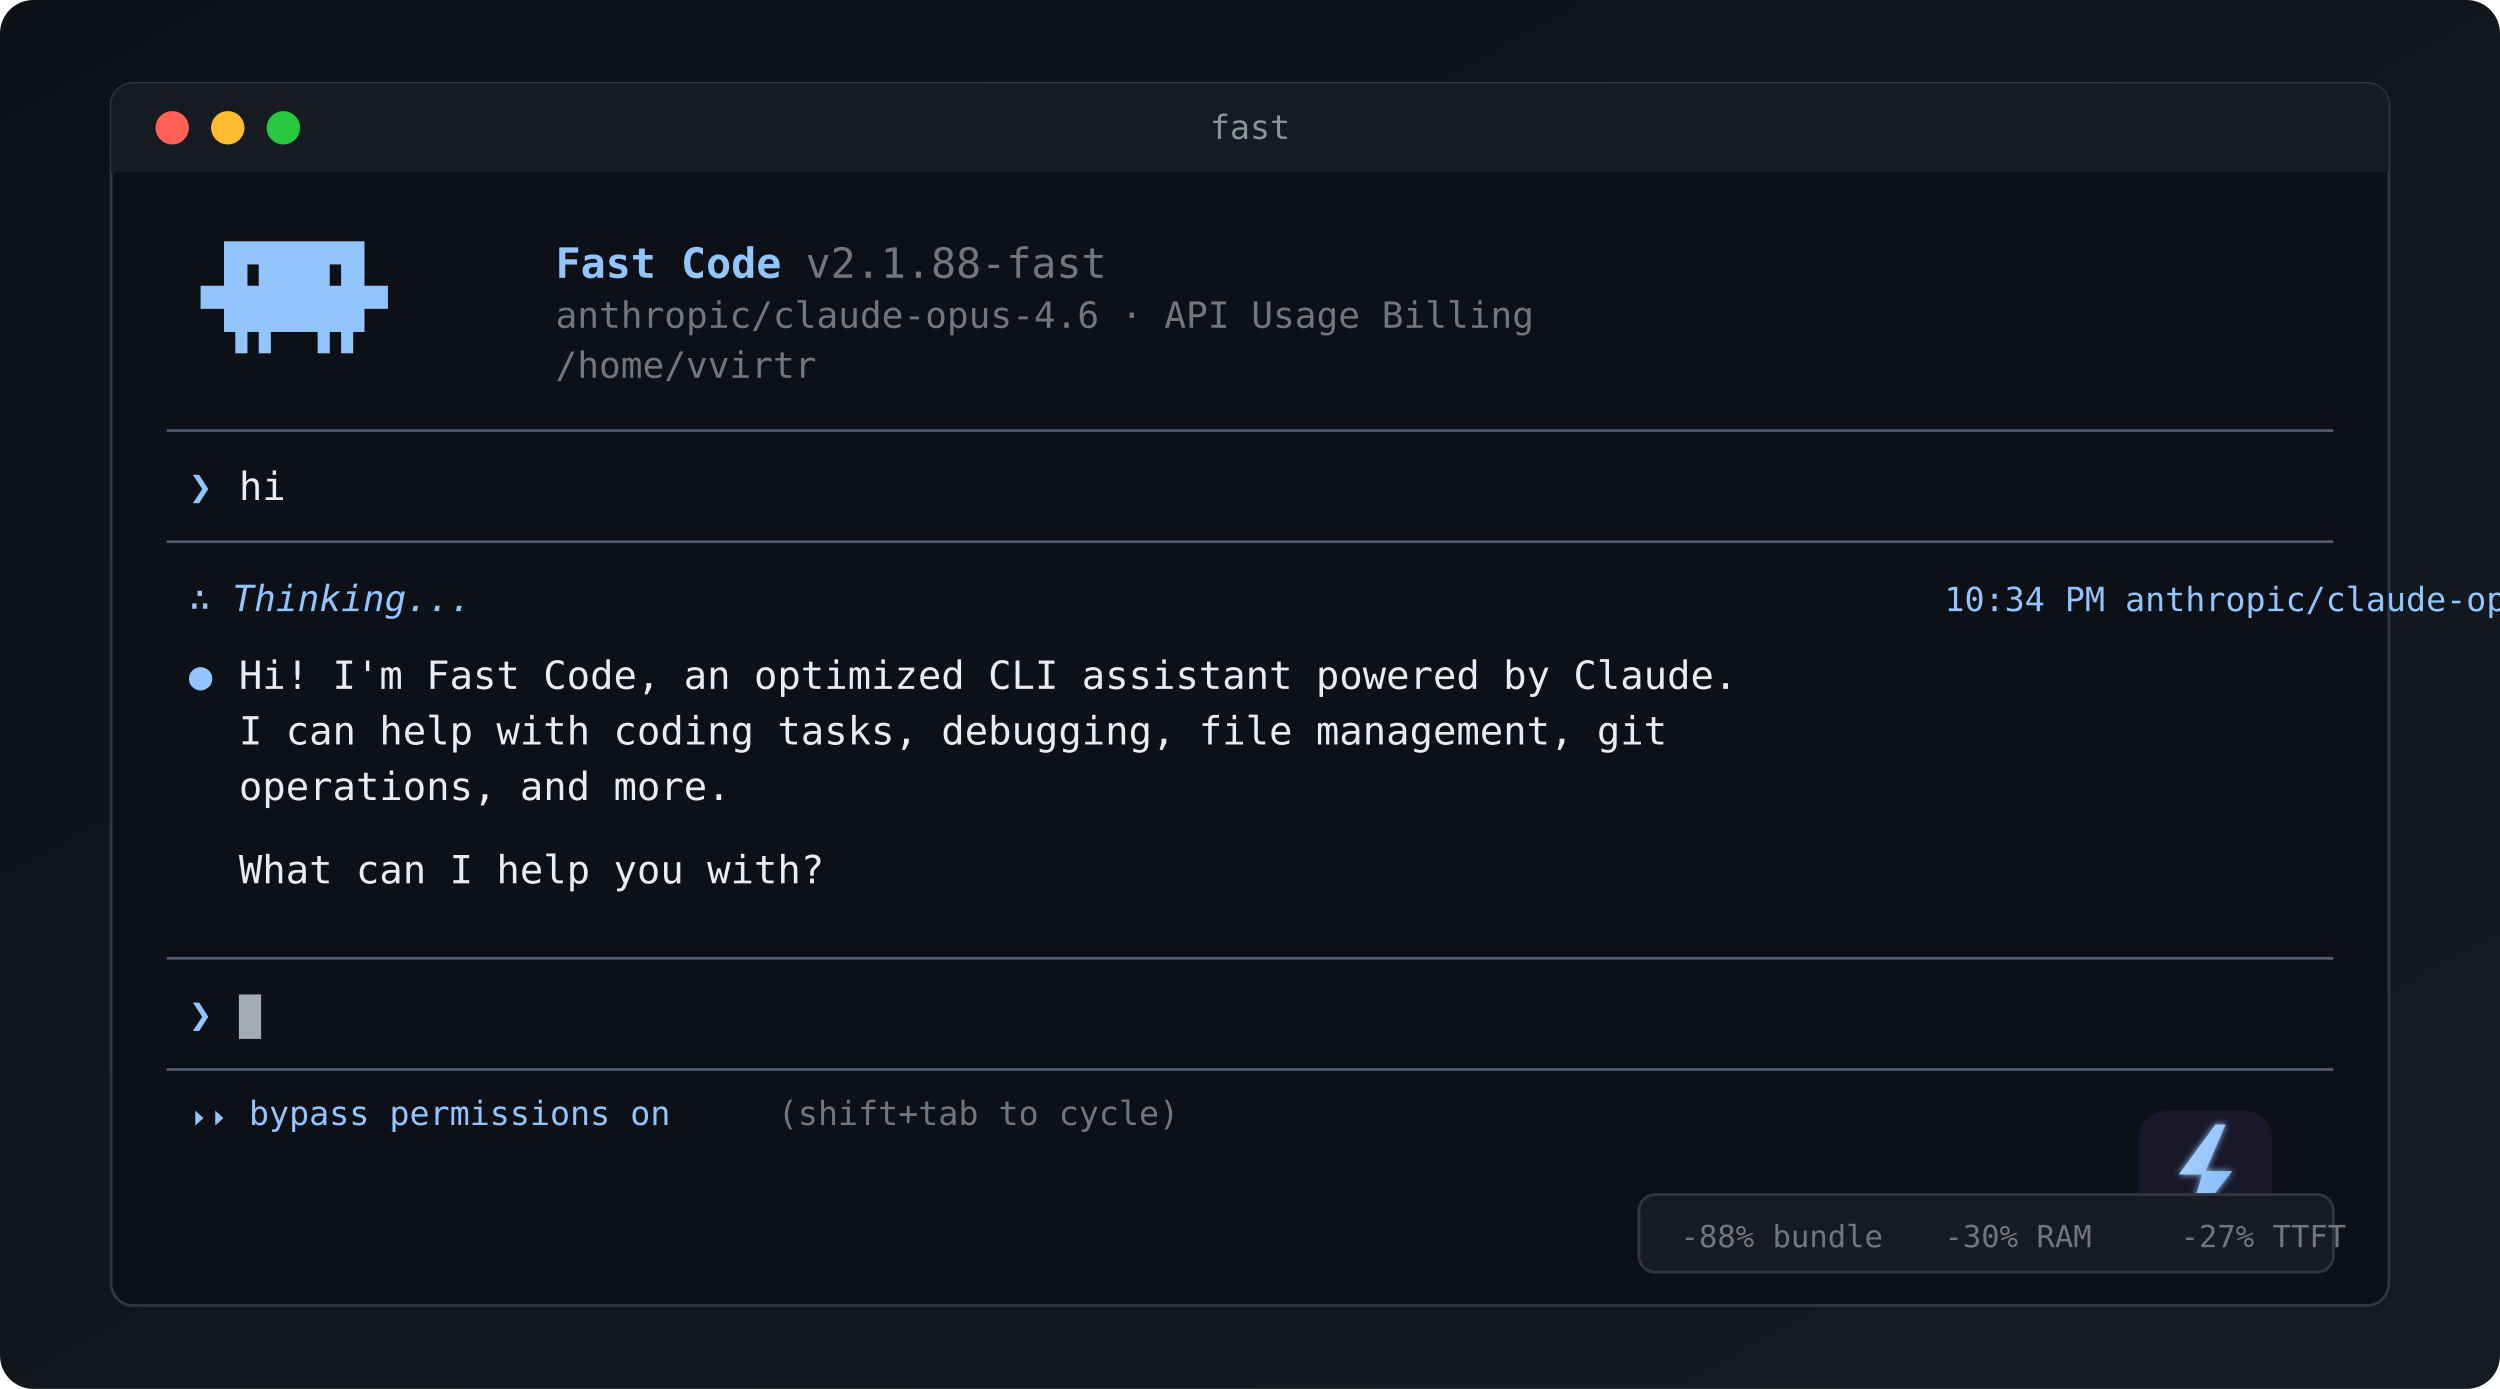
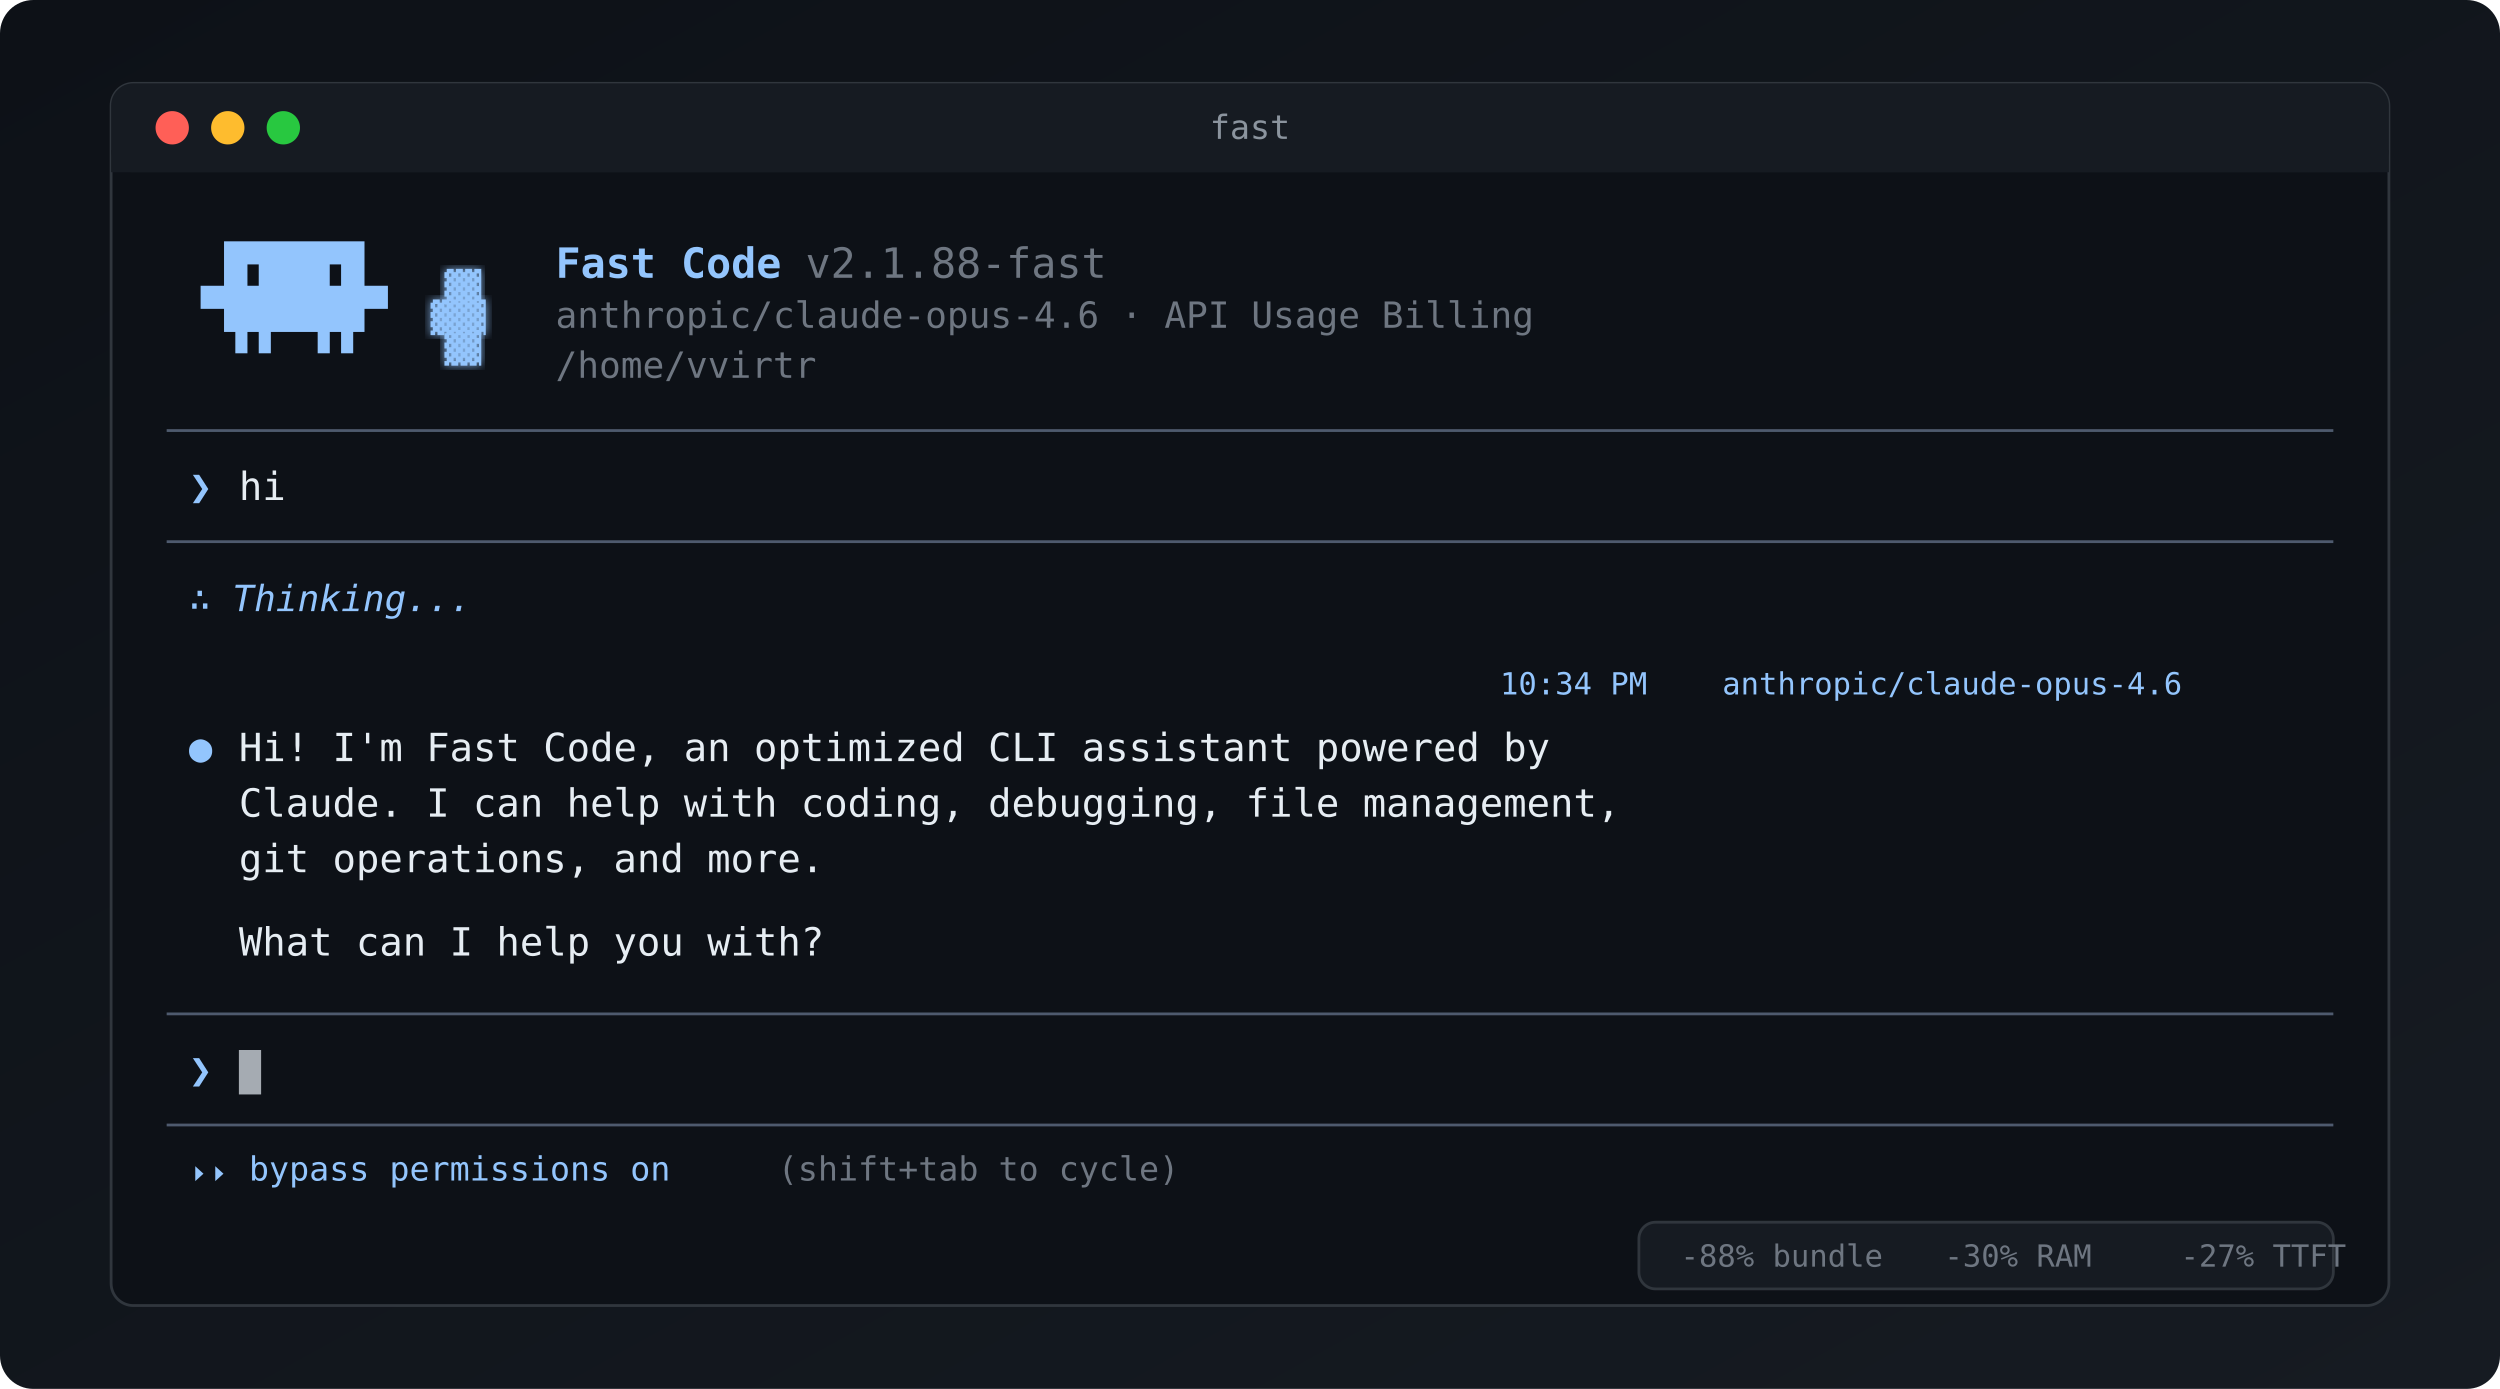
<svg xmlns="http://www.w3.org/2000/svg" viewBox="0 0 900 500" width="900" height="500">
  <defs>
    <linearGradient id="bg" x1="0%" y1="0%" x2="100%" y2="100%">
      <stop offset="0%" style="stop-color:#0d1117" />
      <stop offset="100%" style="stop-color:#161b22" />
    </linearGradient>
    <linearGradient id="bolt" x1="0%" y1="0%" x2="100%" y2="100%">
      <stop offset="0%" style="stop-color:#b4d8ff" />
      <stop offset="50%" style="stop-color:#93c5fd" />
      <stop offset="100%" style="stop-color:#7ab8f5" />
    </linearGradient>
    <filter id="glow">
      <feGaussianBlur stdDeviation="2" result="blur" />
      <feMerge>
        <feMergeNode in="blur" />
        <feMergeNode in="SourceGraphic" />
      </feMerge>
    </filter>
  </defs>
  <rect width="900" height="500" fill="url(#bg)" rx="12" />
  <rect x="40" y="30" width="820" height="440" rx="8" fill="#0d1117" stroke="#30363d" stroke-width="1" />
  <rect x="40" y="30" width="820" height="32" rx="8" fill="#161b22" />
  <rect x="40" y="54" width="820" height="8" fill="#161b22" />
  <circle cx="62" cy="46" r="6" fill="#ff5f57" />
  <circle cx="82" cy="46" r="6" fill="#febc2e" />
  <circle cx="102" cy="46" r="6" fill="#28c840" />
  <text x="450" y="50" text-anchor="middle" fill="#8b949e" font-family="monospace" font-size="12">fast</text>
  <text x="68" y="100" fill="#93c5fd" font-family="monospace" font-size="14" xml:space="preserve"> ▐▛███▜▌</text>
  <text x="68" y="116" fill="#93c5fd" font-family="monospace" font-size="14" xml:space="preserve">▝▜█████▛▘</text>
-   <text x="68" y="132" fill="#93c5fd" font-family="monospace" font-size="14" xml:space="preserve">  ▘▘ ▝▝</text>
+   <text x="68" y="132" fill="#93c5fd" font-family="monospace" font-size="14" xml:space="preserve">  ▘▘ ▝▝  </text>
+   <text x="160" y="107" fill="#93c5fd" font-family="monospace" font-size="11" font-weight="bold" filter="url(#glow)">▓▓</text>
+   <text x="155" y="118" fill="#93c5fd" font-family="monospace" font-size="11" font-weight="bold" filter="url(#glow)">▓▓▓</text>
+   <text x="160" y="129" fill="#93c5fd" font-family="monospace" font-size="11" font-weight="bold" filter="url(#glow)">▓▓</text>
  <text x="200" y="100" fill="#93c5fd" font-family="monospace" font-size="15" font-weight="bold">Fast Code</text>
  <text x="290" y="100" fill="#6e7681" font-family="monospace" font-size="15"> v2.1.88-fast</text>
  <text x="200" y="118" fill="#6e7681" font-family="monospace" font-size="13">anthropic/claude-opus-4.6 · API Usage Billing</text>
  <text x="200" y="136" fill="#6e7681" font-family="monospace" font-size="13">/home/vvirtr</text>
  <line x1="60" y1="155" x2="840" y2="155" stroke="#afc8f0" stroke-width="1" opacity="0.4" />
  <text x="68" y="180" fill="#93c5fd" font-family="monospace" font-size="14">❯</text>
  <text x="86" y="180" fill="#e6edf3" font-family="monospace" font-size="14">hi</text>
  <line x1="60" y1="195" x2="840" y2="195" stroke="#afc8f0" stroke-width="1" opacity="0.4" />
  <text x="68" y="220" fill="#93c5fd" font-family="monospace" font-size="13" font-style="italic">∴ Thinking...</text>
-   <text x="700" y="220" fill="#93c5fd" font-family="monospace" font-size="12">10:34 PM anthropic/claude-opus-4.6</text>
-   <text x="68" y="248" fill="#93c5fd" font-family="monospace" font-size="14">●</text>
-   <text x="86" y="248" fill="#e6edf3" font-family="monospace" font-size="14">Hi! I'm Fast Code, an optimized CLI assistant powered by Claude.</text>
-   <text x="86" y="268" fill="#e6edf3" font-family="monospace" font-size="14">I can help with coding tasks, debugging, file management, git</text>
-   <text x="86" y="288" fill="#e6edf3" font-family="monospace" font-size="14">operations, and more.</text>
-   <text x="86" y="318" fill="#e6edf3" font-family="monospace" font-size="14">What can I help you with?</text>
-   <line x1="60" y1="345" x2="840" y2="345" stroke="#afc8f0" stroke-width="1" opacity="0.4" />
-   <text x="68" y="370" fill="#93c5fd" font-family="monospace" font-size="14">❯</text>
-   <rect x="86" y="358" width="8" height="16" fill="#e6edf3" opacity="0.7" />
-   <line x1="60" y1="385" x2="840" y2="385" stroke="#afc8f0" stroke-width="1" opacity="0.4" />
-   <text x="68" y="405" fill="#93c5fd" font-family="monospace" font-size="12">⏵⏵ bypass permissions on</text>
-   <text x="280" y="405" fill="#6e7681" font-family="monospace" font-size="12">(shift+tab to cycle)</text>
-   <g transform="translate(770, 400) scale(0.6)">
-     <rect width="80" height="80" rx="16" fill="#1a1a2e" opacity="0.8" />
-     <path d="M46 8L24 38h14L28 72l28-36H40L52 8z" fill="url(#bolt)" filter="url(#glow)" />
-   </g>
-   <rect x="590" y="430" width="250" height="28" rx="6" fill="#161b22" stroke="#30363d" stroke-width="1" />
-   <text x="605" y="449" fill="#6e7681" font-family="monospace" font-size="11">-88% bundle</text>
-   <text x="700" y="449" fill="#6e7681" font-family="monospace" font-size="11">-30% RAM</text>
-   <text x="785" y="449" fill="#6e7681" font-family="monospace" font-size="11">-27% TTFT</text>
+   <text x="540" y="250" text-anchor="start" fill="#93c5fd" font-family="monospace" font-size="11">10:34 PM</text>
+   <text x="620" y="250" text-anchor="start" fill="#93c5fd" font-family="monospace" font-size="11">anthropic/claude-opus-4.6</text>
+   <text x="68" y="274" fill="#93c5fd" font-family="monospace" font-size="14">●</text>
+   <text x="86" y="274" fill="#e6edf3" font-family="monospace" font-size="14">Hi! I'm Fast Code, an optimized CLI assistant powered by</text>
+   <text x="86" y="294" fill="#e6edf3" font-family="monospace" font-size="14">Claude. I can help with coding, debugging, file management,</text>
+   <text x="86" y="314" fill="#e6edf3" font-family="monospace" font-size="14">git operations, and more.</text>
+   <text x="86" y="344" fill="#e6edf3" font-family="monospace" font-size="14">What can I help you with?</text>
+   <line x1="60" y1="365" x2="840" y2="365" stroke="#afc8f0" stroke-width="1" opacity="0.4" />
+   <text x="68" y="390" fill="#93c5fd" font-family="monospace" font-size="14">❯</text>
+   <rect x="86" y="378" width="8" height="16" fill="#e6edf3" opacity="0.7" />
+   <line x1="60" y1="405" x2="840" y2="405" stroke="#afc8f0" stroke-width="1" opacity="0.4" />
+   <text x="68" y="425" fill="#93c5fd" font-family="monospace" font-size="12">⏵⏵ bypass permissions on</text>
+   <text x="280" y="425" fill="#6e7681" font-family="monospace" font-size="12">(shift+tab to cycle)</text>
+   <rect x="590" y="440" width="250" height="24" rx="6" fill="#161b22" stroke="#30363d" stroke-width="1" />
+   <text x="605" y="456" fill="#6e7681" font-family="monospace" font-size="11">-88% bundle</text>
+   <text x="700" y="456" fill="#6e7681" font-family="monospace" font-size="11">-30% RAM</text>
+   <text x="785" y="456" fill="#6e7681" font-family="monospace" font-size="11">-27% TTFT</text>
</svg>
